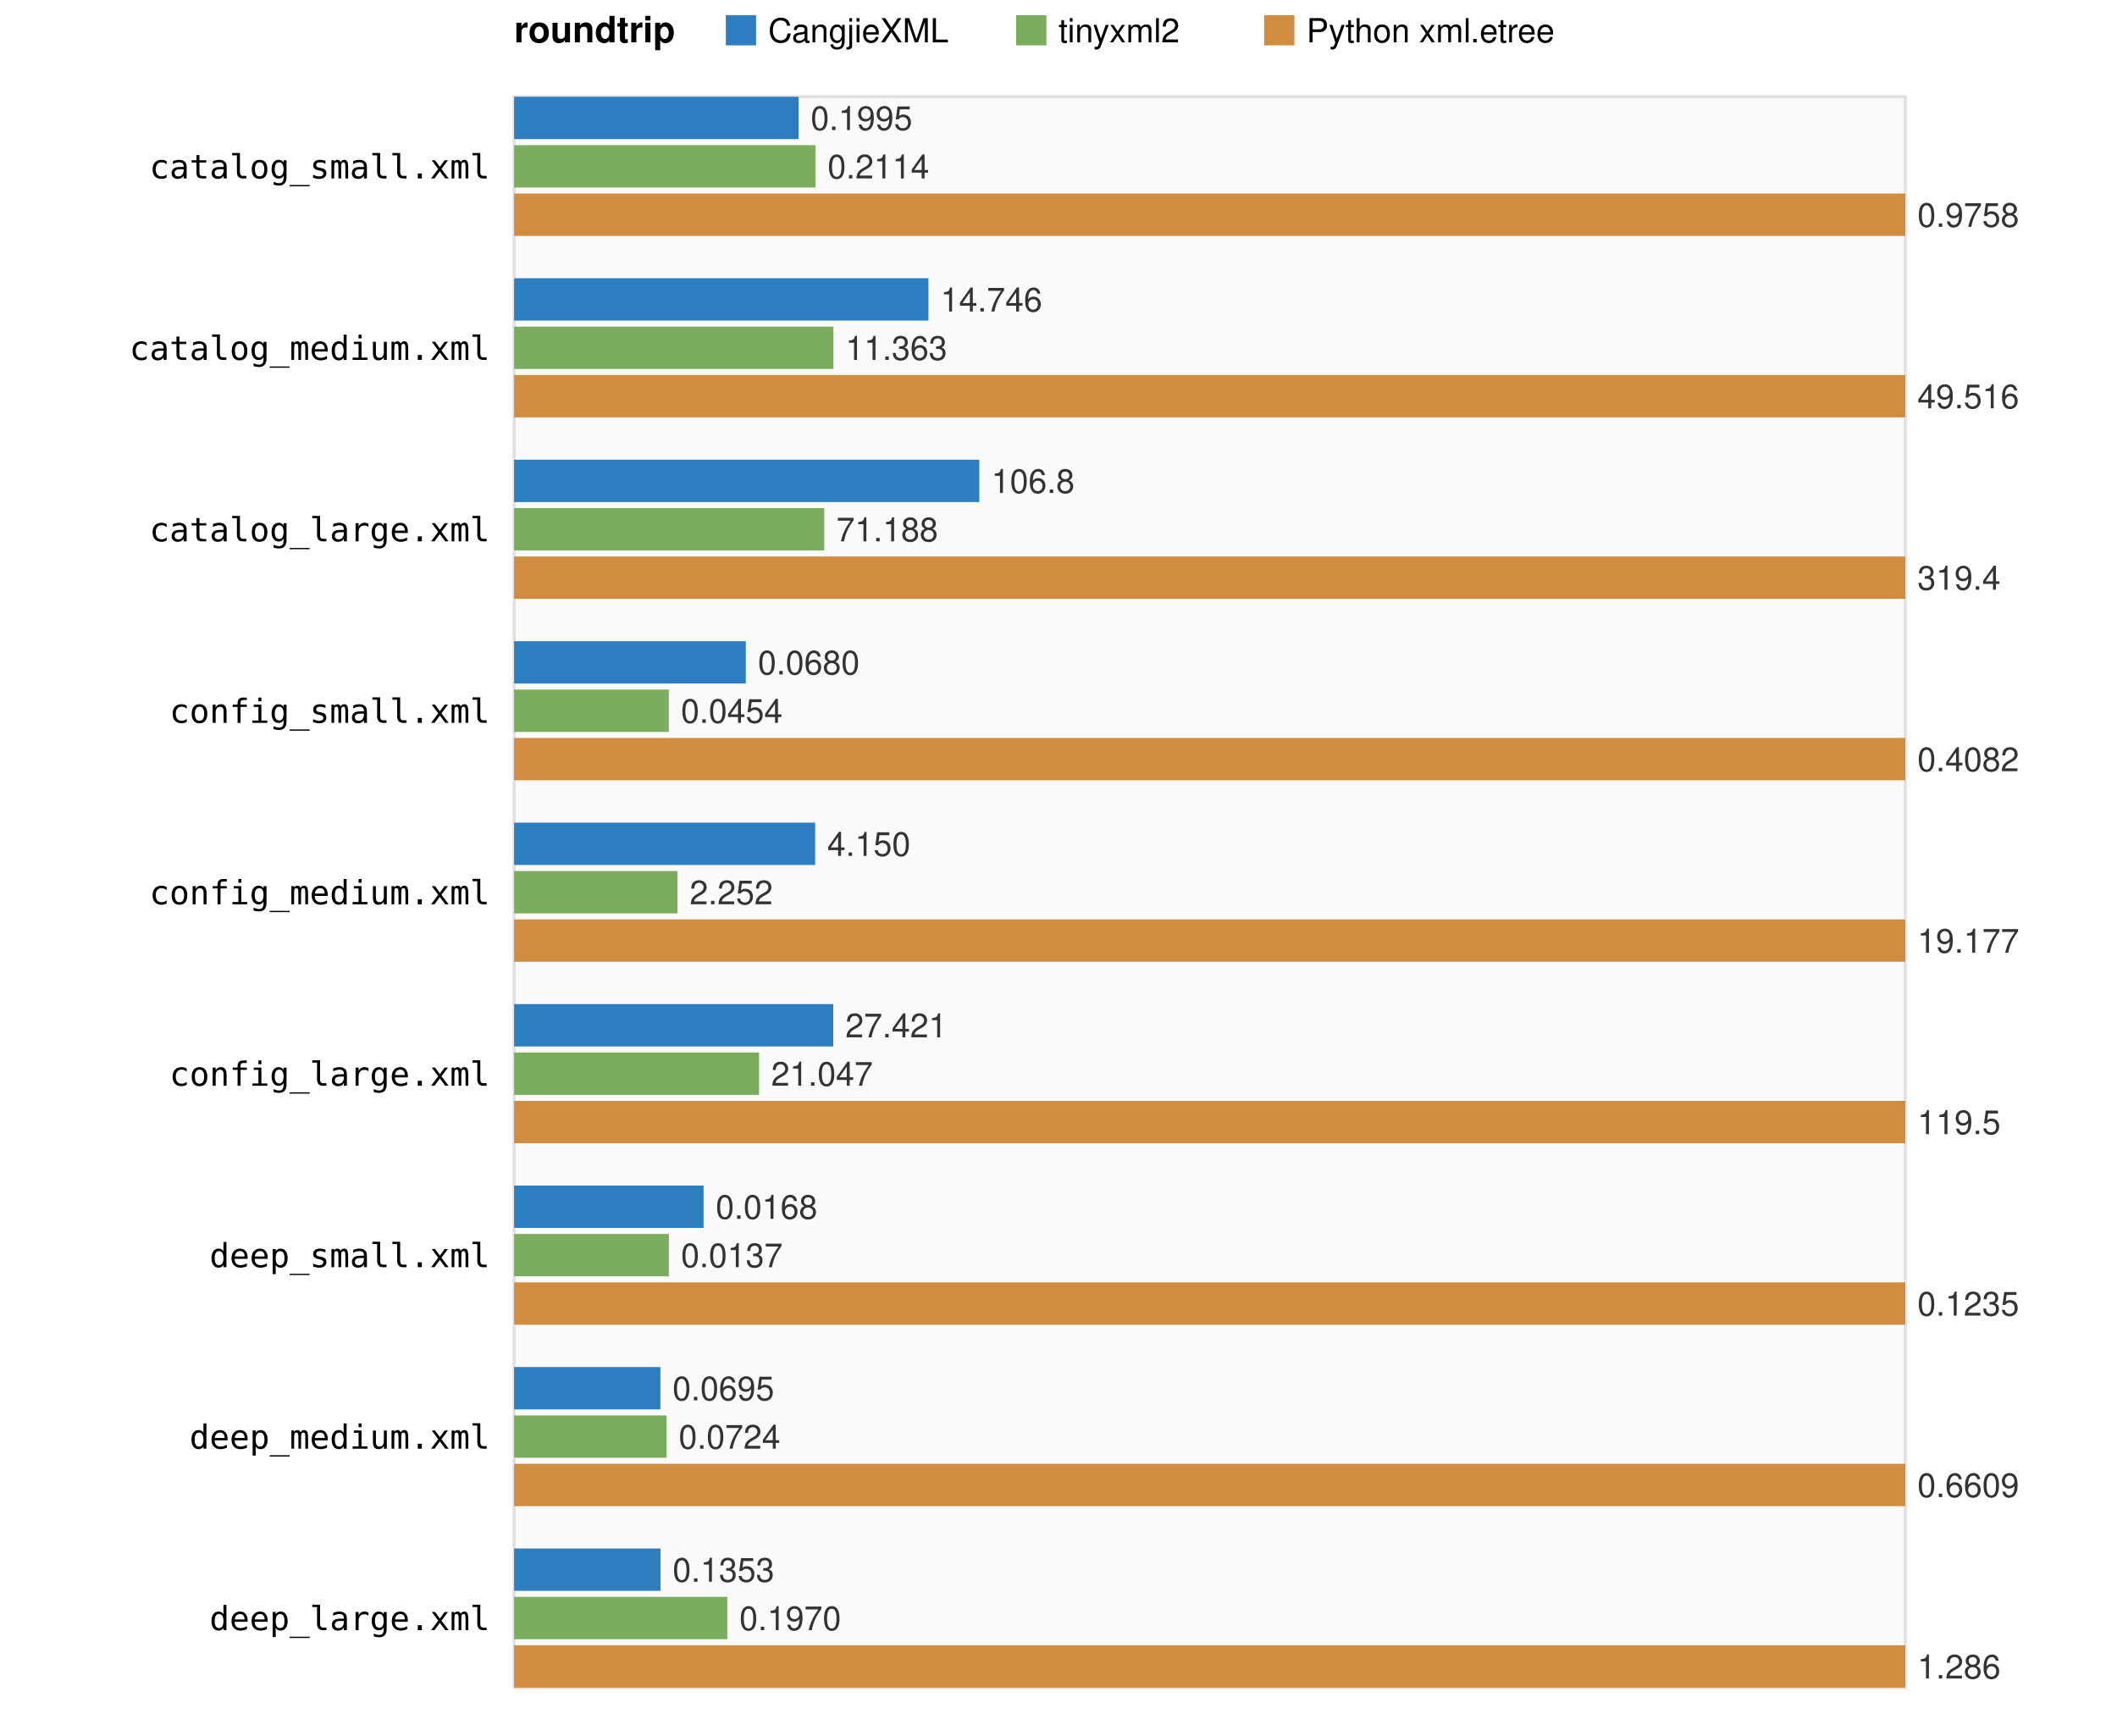
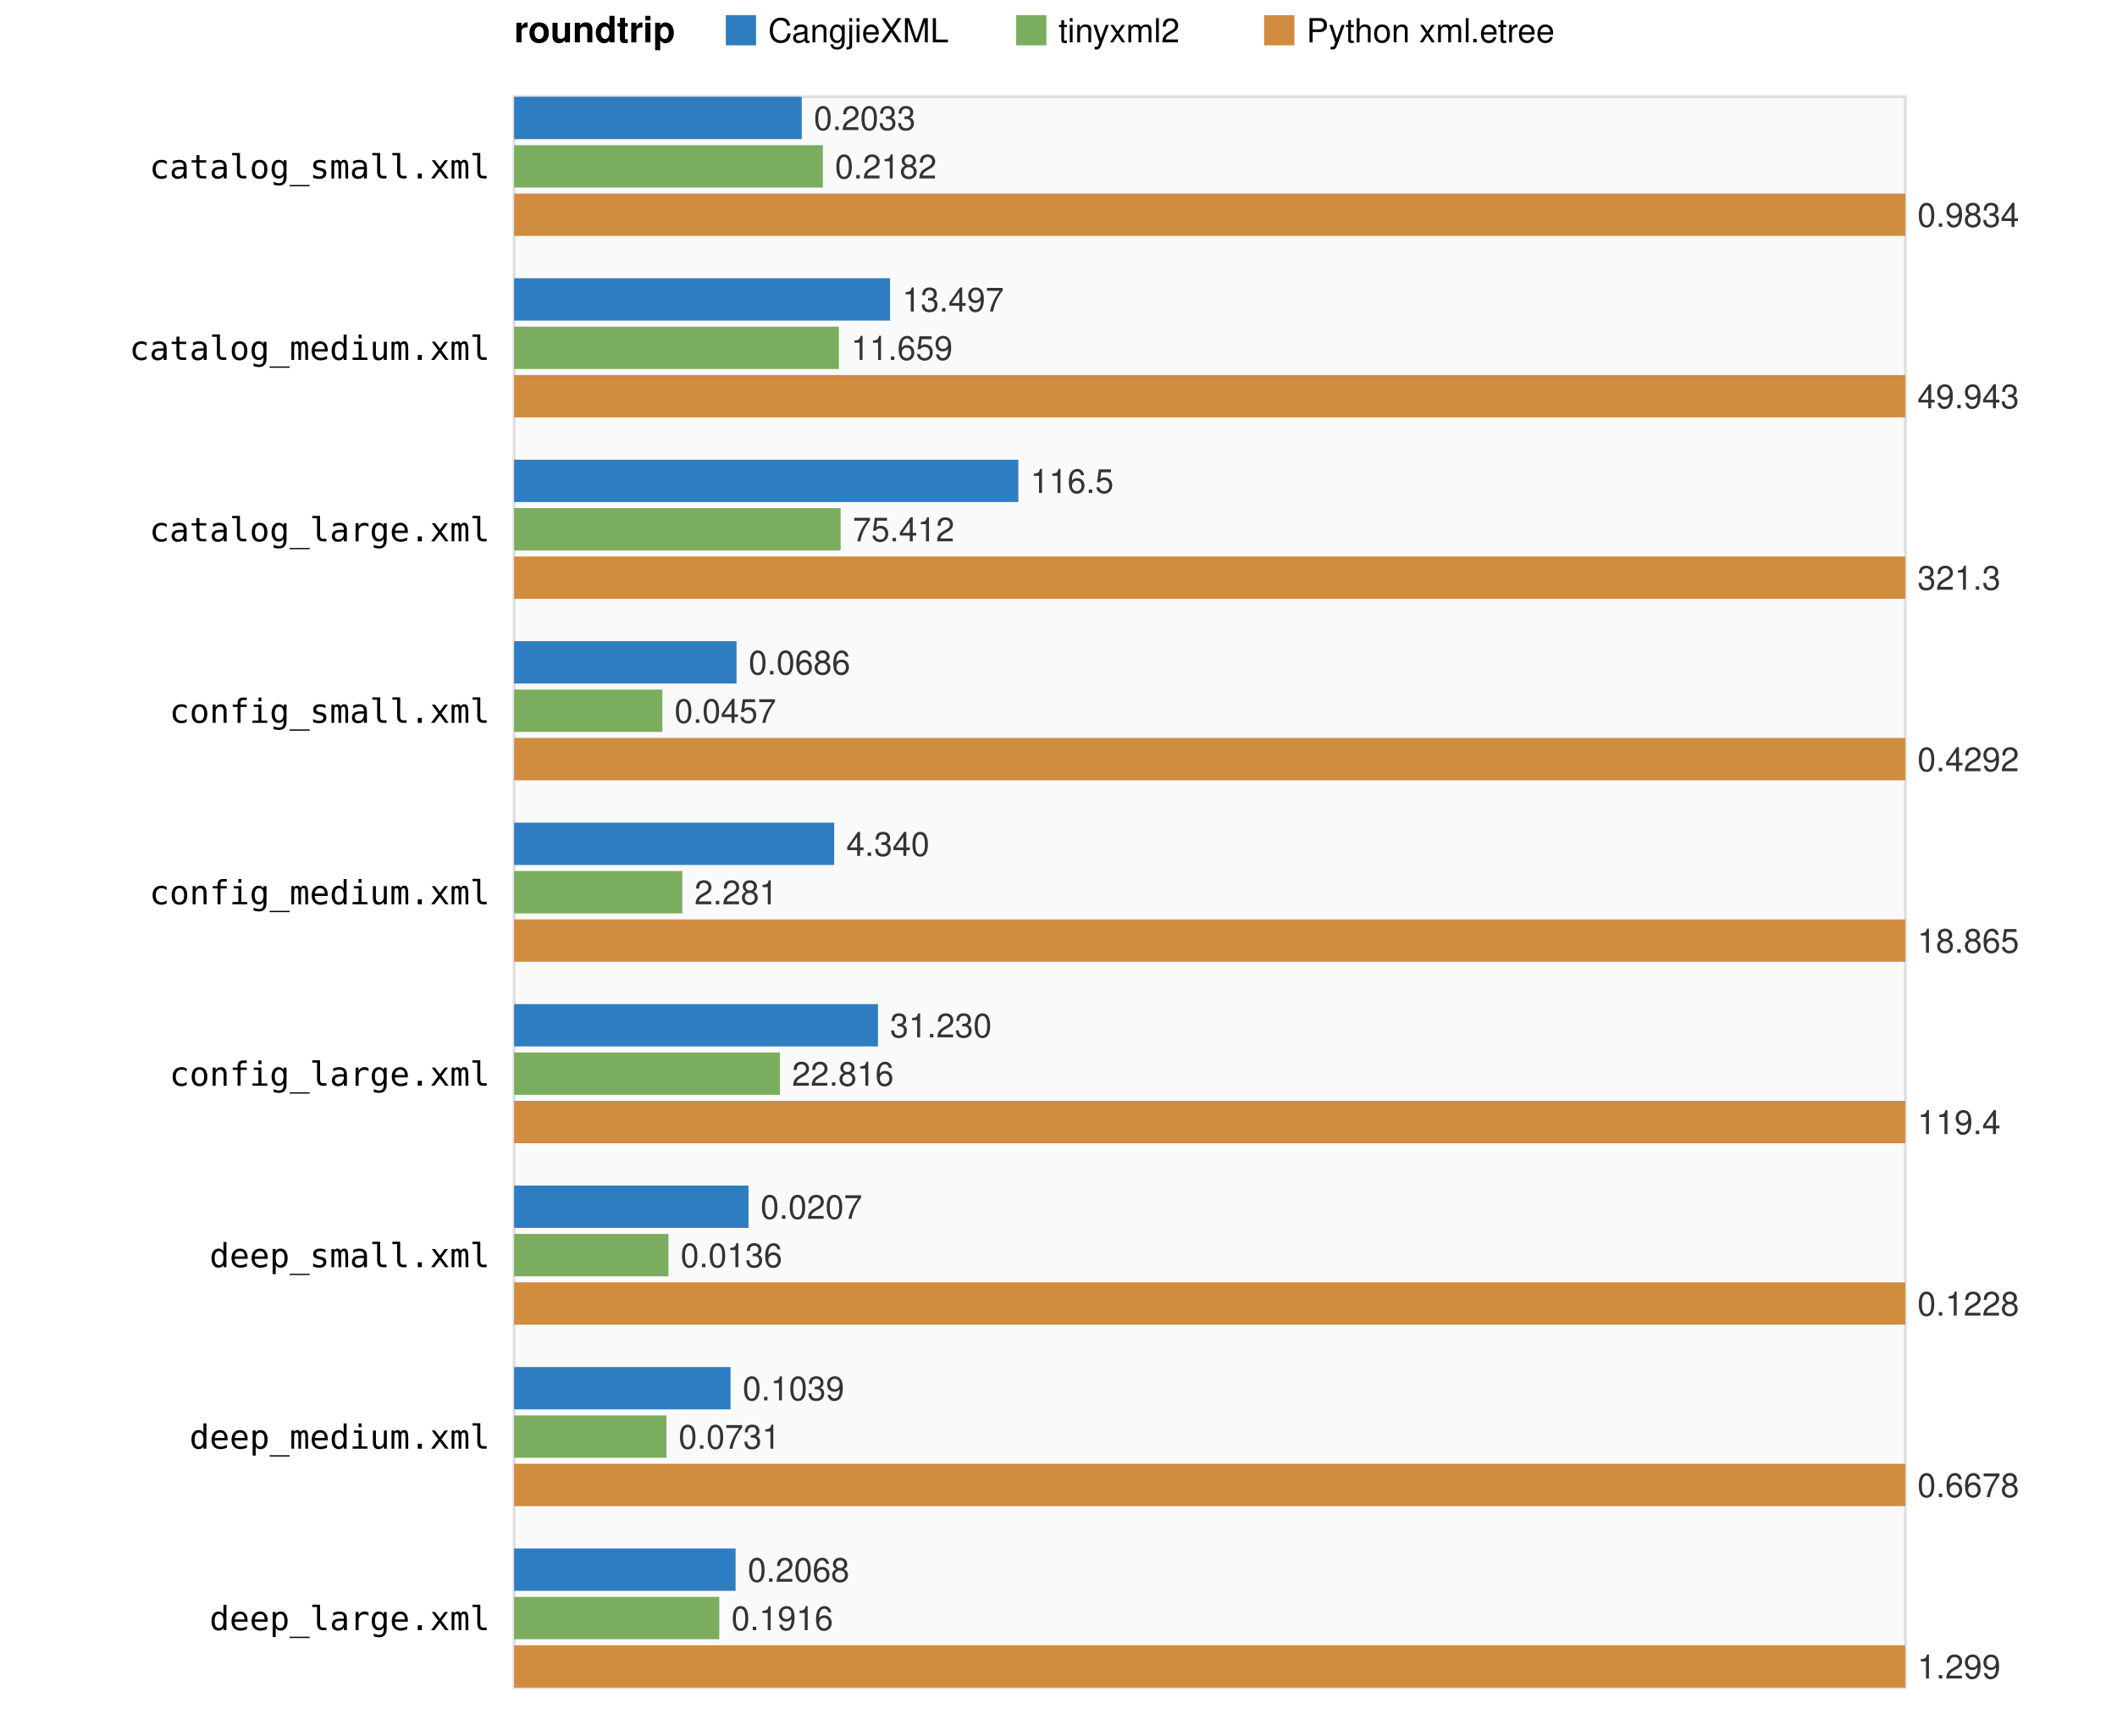
<svg xmlns="http://www.w3.org/2000/svg" viewBox="0 0 700 574" role="img" aria-label="roundtrip" font-family="-apple-system,Segoe UI,Helvetica,Arial,sans-serif" font-size="11">
  <text x="170" y="14" font-size="12" font-weight="600">roundtrip</text>
  <rect x="240" y="5" width="10" height="10" fill="#2F7DC1" />
  <text x="254" y="14">CangjieXML</text>
  <rect x="336" y="5" width="10" height="10" fill="#7AAE5E" />
  <text x="350" y="14">tinyxml2</text>
  <rect x="418" y="5" width="10" height="10" fill="#D08C3F" />
  <text x="432" y="14">Python xml.etree</text>
  <rect x="170" y="32" width="460" height="526" fill="#fafafa" stroke="#e0e0e0" />
  <text x="162" y="59.0" text-anchor="end" font-family="ui-monospace,Menlo,Consolas,monospace">catalog_small.xml</text>
-   <rect x="170" y="32" width="94.05" height="14" fill="#2F7DC1" />
-   <text x="268.05" y="43" fill="#333">0.1995</text>
-   <rect x="170" y="48" width="99.64" height="14" fill="#7AAE5E" />
-   <text x="273.64" y="59" fill="#333">0.2114</text>
+   <rect x="170" y="32" width="95.10" height="14" fill="#2F7DC1" />
+   <text x="269.10" y="43" fill="#333">0.2033</text>
+   <rect x="170" y="48" width="102.08" height="14" fill="#7AAE5E" />
+   <text x="276.08" y="59" fill="#333">0.2182</text>
  <rect x="170" y="64" width="460.00" height="14" fill="#D08C3F" />
-   <text x="634.00" y="75" fill="#333">0.9758</text>
+   <text x="634.00" y="75" fill="#333">0.9834</text>
  <text x="162" y="119.0" text-anchor="end" font-family="ui-monospace,Menlo,Consolas,monospace">catalog_medium.xml</text>
-   <rect x="170" y="92" width="136.99" height="14" fill="#2F7DC1" />
-   <text x="310.99" y="103" fill="#333">14.746</text>
-   <rect x="170" y="108" width="105.56" height="14" fill="#7AAE5E" />
-   <text x="279.56" y="119" fill="#333">11.363</text>
+   <rect x="170" y="92" width="124.31" height="14" fill="#2F7DC1" />
+   <text x="298.31" y="103" fill="#333">13.497</text>
+   <rect x="170" y="108" width="107.39" height="14" fill="#7AAE5E" />
+   <text x="281.39" y="119" fill="#333">11.659</text>
  <rect x="170" y="124" width="460.00" height="14" fill="#D08C3F" />
-   <text x="634.00" y="135" fill="#333">49.516</text>
+   <text x="634.00" y="135" fill="#333">49.943</text>
  <text x="162" y="179.0" text-anchor="end" font-family="ui-monospace,Menlo,Consolas,monospace">catalog_large.xml</text>
-   <rect x="170" y="152" width="153.81" height="14" fill="#2F7DC1" />
-   <text x="327.81" y="163" fill="#333">106.8</text>
-   <rect x="170" y="168" width="102.54" height="14" fill="#7AAE5E" />
-   <text x="276.54" y="179" fill="#333">71.188</text>
+   <rect x="170" y="152" width="166.72" height="14" fill="#2F7DC1" />
+   <text x="340.72" y="163" fill="#333">116.5</text>
+   <rect x="170" y="168" width="107.95" height="14" fill="#7AAE5E" />
+   <text x="281.95" y="179" fill="#333">75.412</text>
  <rect x="170" y="184" width="460.00" height="14" fill="#D08C3F" />
-   <text x="634.00" y="195" fill="#333">319.4</text>
+   <text x="634.00" y="195" fill="#333">321.3</text>
  <text x="162" y="239.0" text-anchor="end" font-family="ui-monospace,Menlo,Consolas,monospace">config_small.xml</text>
-   <rect x="170" y="212" width="76.60" height="14" fill="#2F7DC1" />
-   <text x="250.60" y="223" fill="#333">0.0680</text>
-   <rect x="170" y="228" width="51.15" height="14" fill="#7AAE5E" />
-   <text x="225.15" y="239" fill="#333">0.0454</text>
+   <rect x="170" y="212" width="73.54" height="14" fill="#2F7DC1" />
+   <text x="247.54" y="223" fill="#333">0.0686</text>
+   <rect x="170" y="228" width="49.02" height="14" fill="#7AAE5E" />
+   <text x="223.02" y="239" fill="#333">0.0457</text>
  <rect x="170" y="244" width="460.00" height="14" fill="#D08C3F" />
-   <text x="634.00" y="255" fill="#333">0.4082</text>
+   <text x="634.00" y="255" fill="#333">0.4292</text>
  <text x="162" y="299.0" text-anchor="end" font-family="ui-monospace,Menlo,Consolas,monospace">config_medium.xml</text>
-   <rect x="170" y="272" width="99.54" height="14" fill="#2F7DC1" />
-   <text x="273.54" y="283" fill="#333">4.150</text>
-   <rect x="170" y="288" width="54.03" height="14" fill="#7AAE5E" />
-   <text x="228.03" y="299" fill="#333">2.252</text>
+   <rect x="170" y="272" width="105.83" height="14" fill="#2F7DC1" />
+   <text x="279.83" y="283" fill="#333">4.340</text>
+   <rect x="170" y="288" width="55.62" height="14" fill="#7AAE5E" />
+   <text x="229.62" y="299" fill="#333">2.281</text>
  <rect x="170" y="304" width="460.00" height="14" fill="#D08C3F" />
-   <text x="634.00" y="315" fill="#333">19.177</text>
+   <text x="634.00" y="315" fill="#333">18.865</text>
  <text x="162" y="359.0" text-anchor="end" font-family="ui-monospace,Menlo,Consolas,monospace">config_large.xml</text>
-   <rect x="170" y="332" width="105.52" height="14" fill="#2F7DC1" />
-   <text x="279.52" y="343" fill="#333">27.421</text>
-   <rect x="170" y="348" width="80.99" height="14" fill="#7AAE5E" />
-   <text x="254.99" y="359" fill="#333">21.047</text>
+   <rect x="170" y="332" width="120.30" height="14" fill="#2F7DC1" />
+   <text x="294.30" y="343" fill="#333">31.230</text>
+   <rect x="170" y="348" width="87.89" height="14" fill="#7AAE5E" />
+   <text x="261.89" y="359" fill="#333">22.816</text>
  <rect x="170" y="364" width="460.00" height="14" fill="#D08C3F" />
-   <text x="634.00" y="375" fill="#333">119.5</text>
+   <text x="634.00" y="375" fill="#333">119.4</text>
  <text x="162" y="419.0" text-anchor="end" font-family="ui-monospace,Menlo,Consolas,monospace">deep_small.xml</text>
-   <rect x="170" y="392" width="62.65" height="14" fill="#2F7DC1" />
-   <text x="236.65" y="403" fill="#333">0.0168</text>
-   <rect x="170" y="408" width="51.17" height="14" fill="#7AAE5E" />
-   <text x="225.17" y="419" fill="#333">0.0137</text>
+   <rect x="170" y="392" width="77.49" height="14" fill="#2F7DC1" />
+   <text x="251.49" y="403" fill="#333">0.0207</text>
+   <rect x="170" y="408" width="51.03" height="14" fill="#7AAE5E" />
+   <text x="225.03" y="419" fill="#333">0.0136</text>
  <rect x="170" y="424" width="460.00" height="14" fill="#D08C3F" />
-   <text x="634.00" y="435" fill="#333">0.1235</text>
+   <text x="634.00" y="435" fill="#333">0.1228</text>
  <text x="162" y="479.0" text-anchor="end" font-family="ui-monospace,Menlo,Consolas,monospace">deep_medium.xml</text>
-   <rect x="170" y="452" width="48.37" height="14" fill="#2F7DC1" />
-   <text x="222.37" y="463" fill="#333">0.0695</text>
-   <rect x="170" y="468" width="50.41" height="14" fill="#7AAE5E" />
-   <text x="224.41" y="479" fill="#333">0.0724</text>
+   <rect x="170" y="452" width="71.56" height="14" fill="#2F7DC1" />
+   <text x="245.56" y="463" fill="#333">0.1039</text>
+   <rect x="170" y="468" width="50.37" height="14" fill="#7AAE5E" />
+   <text x="224.37" y="479" fill="#333">0.0731</text>
  <rect x="170" y="484" width="460.00" height="14" fill="#D08C3F" />
-   <text x="634.00" y="495" fill="#333">0.6609</text>
+   <text x="634.00" y="495" fill="#333">0.6678</text>
  <text x="162" y="539.0" text-anchor="end" font-family="ui-monospace,Menlo,Consolas,monospace">deep_large.xml</text>
-   <rect x="170" y="512" width="48.41" height="14" fill="#2F7DC1" />
-   <text x="222.41" y="523" fill="#333">0.1353</text>
-   <rect x="170" y="528" width="70.48" height="14" fill="#7AAE5E" />
-   <text x="244.48" y="539" fill="#333">0.1970</text>
+   <rect x="170" y="512" width="73.23" height="14" fill="#2F7DC1" />
+   <text x="247.23" y="523" fill="#333">0.2068</text>
+   <rect x="170" y="528" width="67.84" height="14" fill="#7AAE5E" />
+   <text x="241.84" y="539" fill="#333">0.1916</text>
  <rect x="170" y="544" width="460.00" height="14" fill="#D08C3F" />
-   <text x="634.00" y="555" fill="#333">1.286</text>
+   <text x="634.00" y="555" fill="#333">1.299</text>
</svg>
